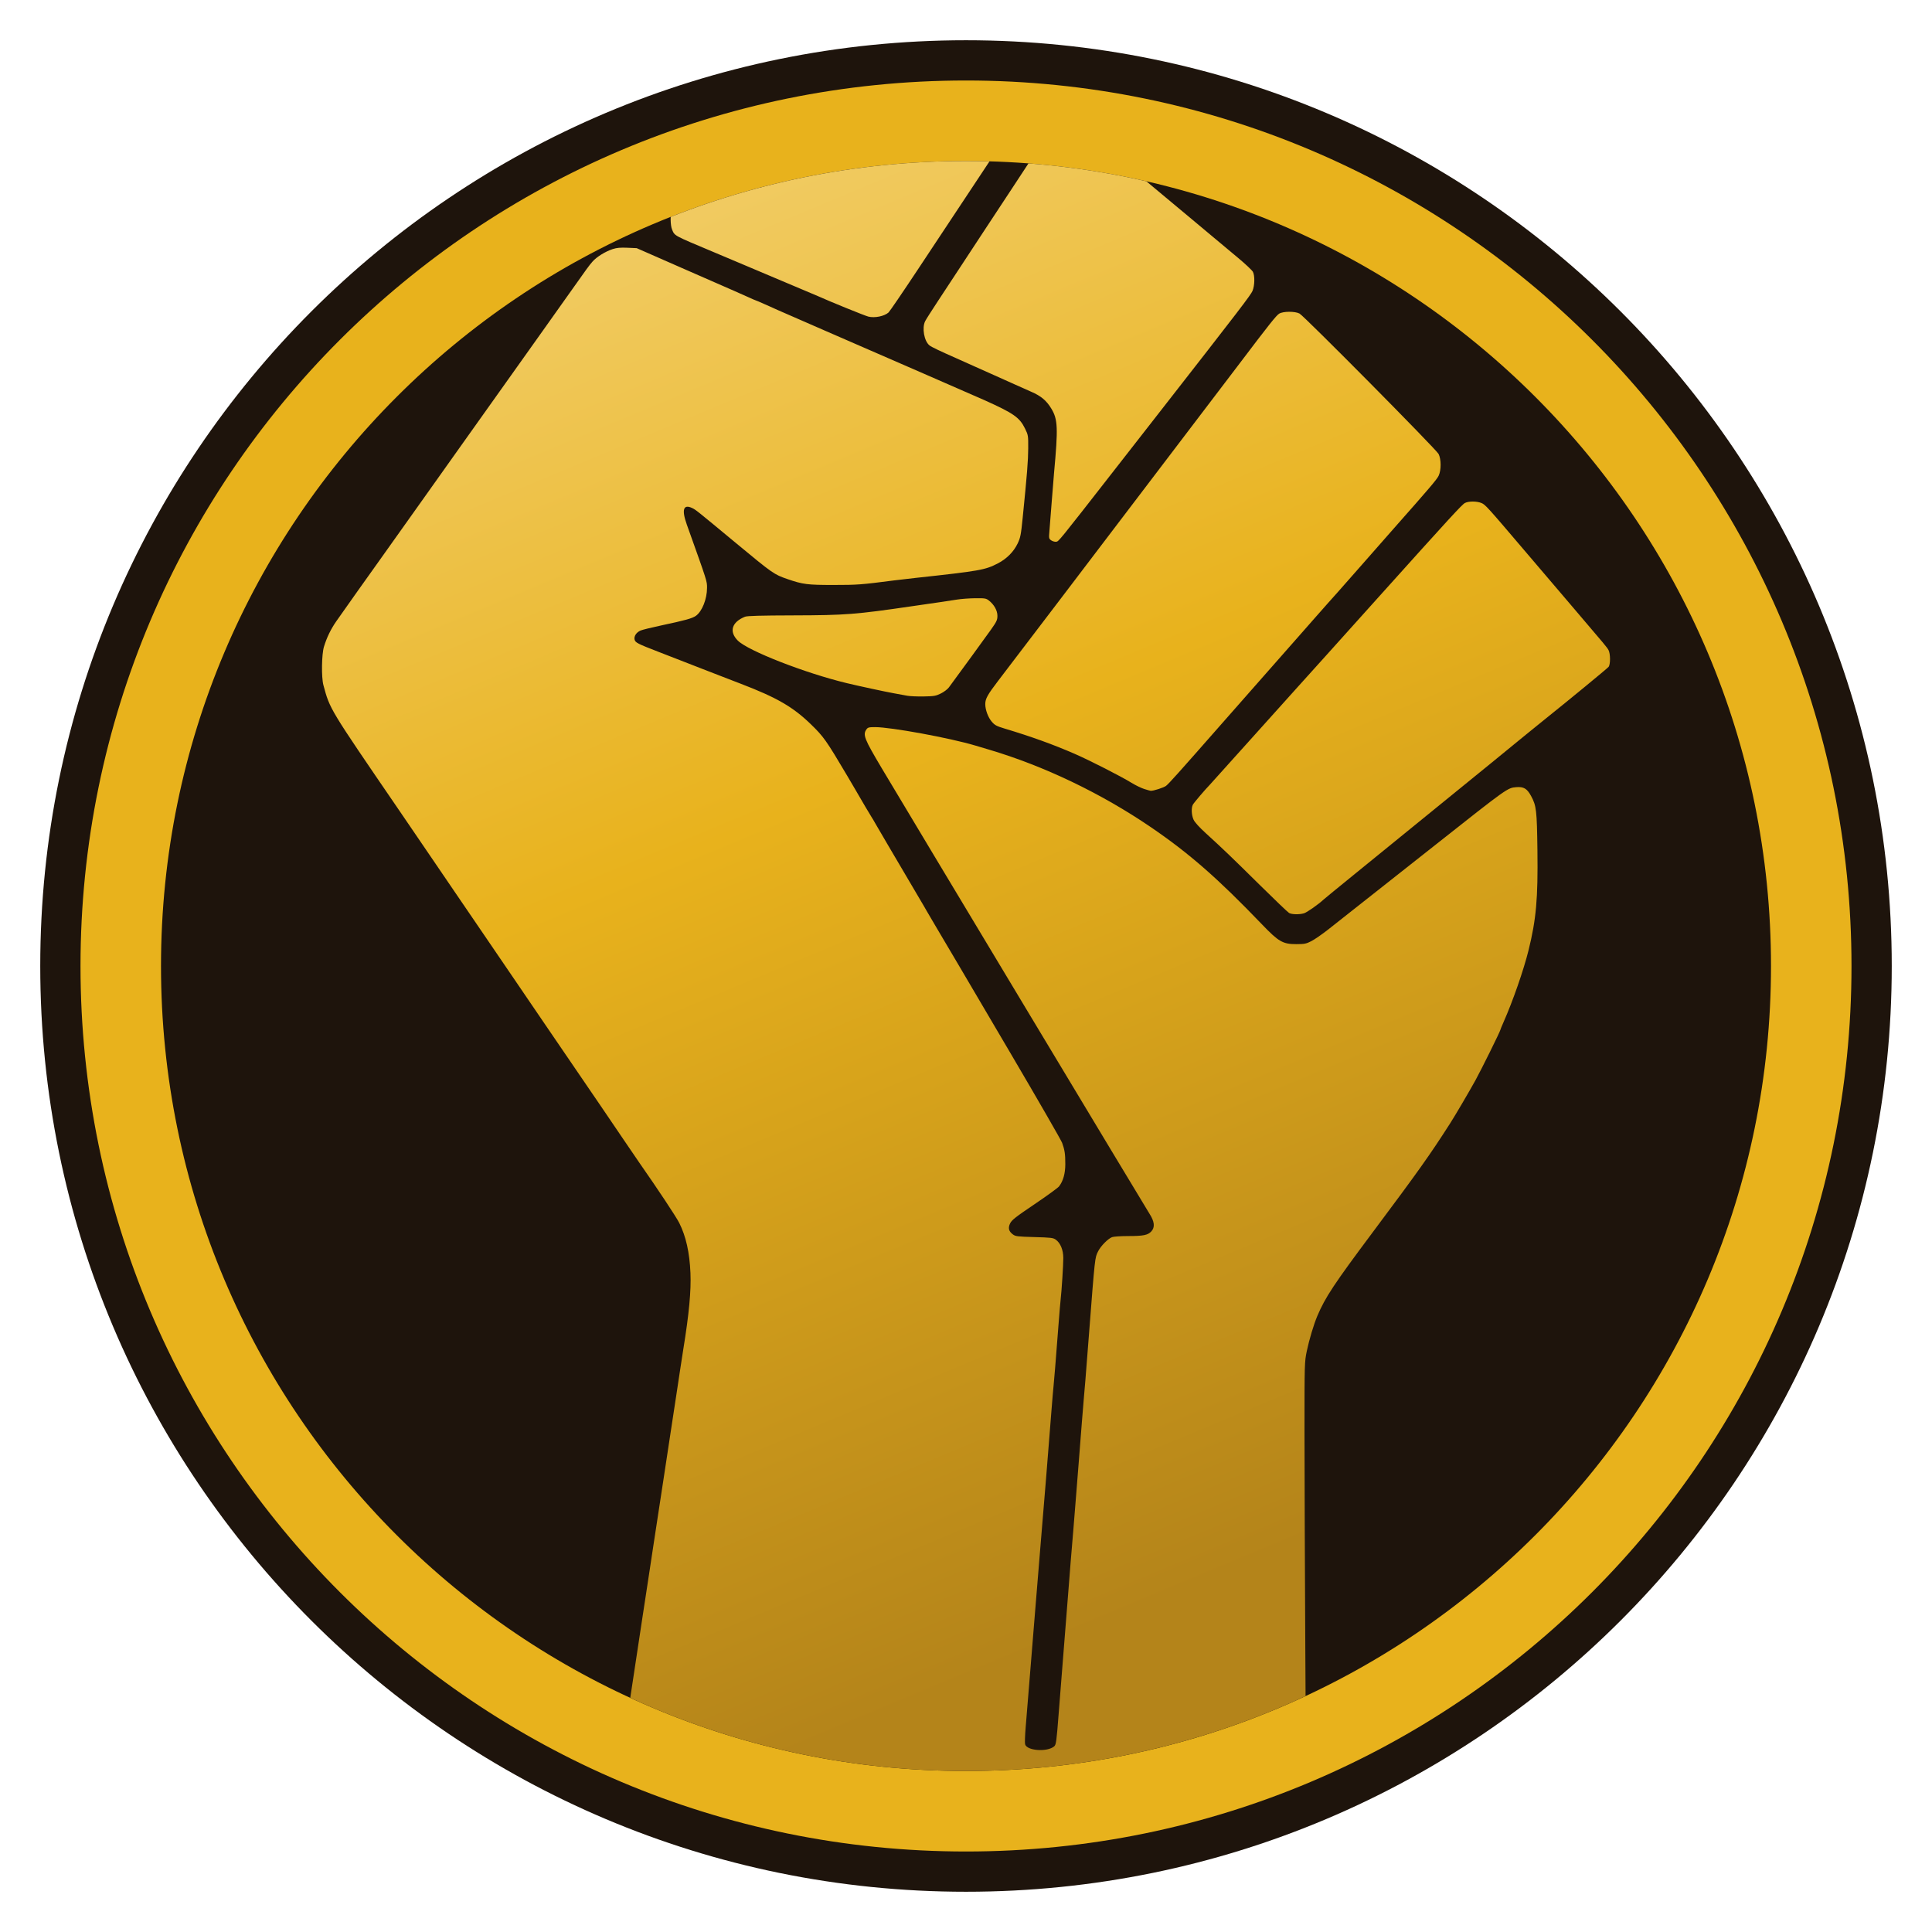
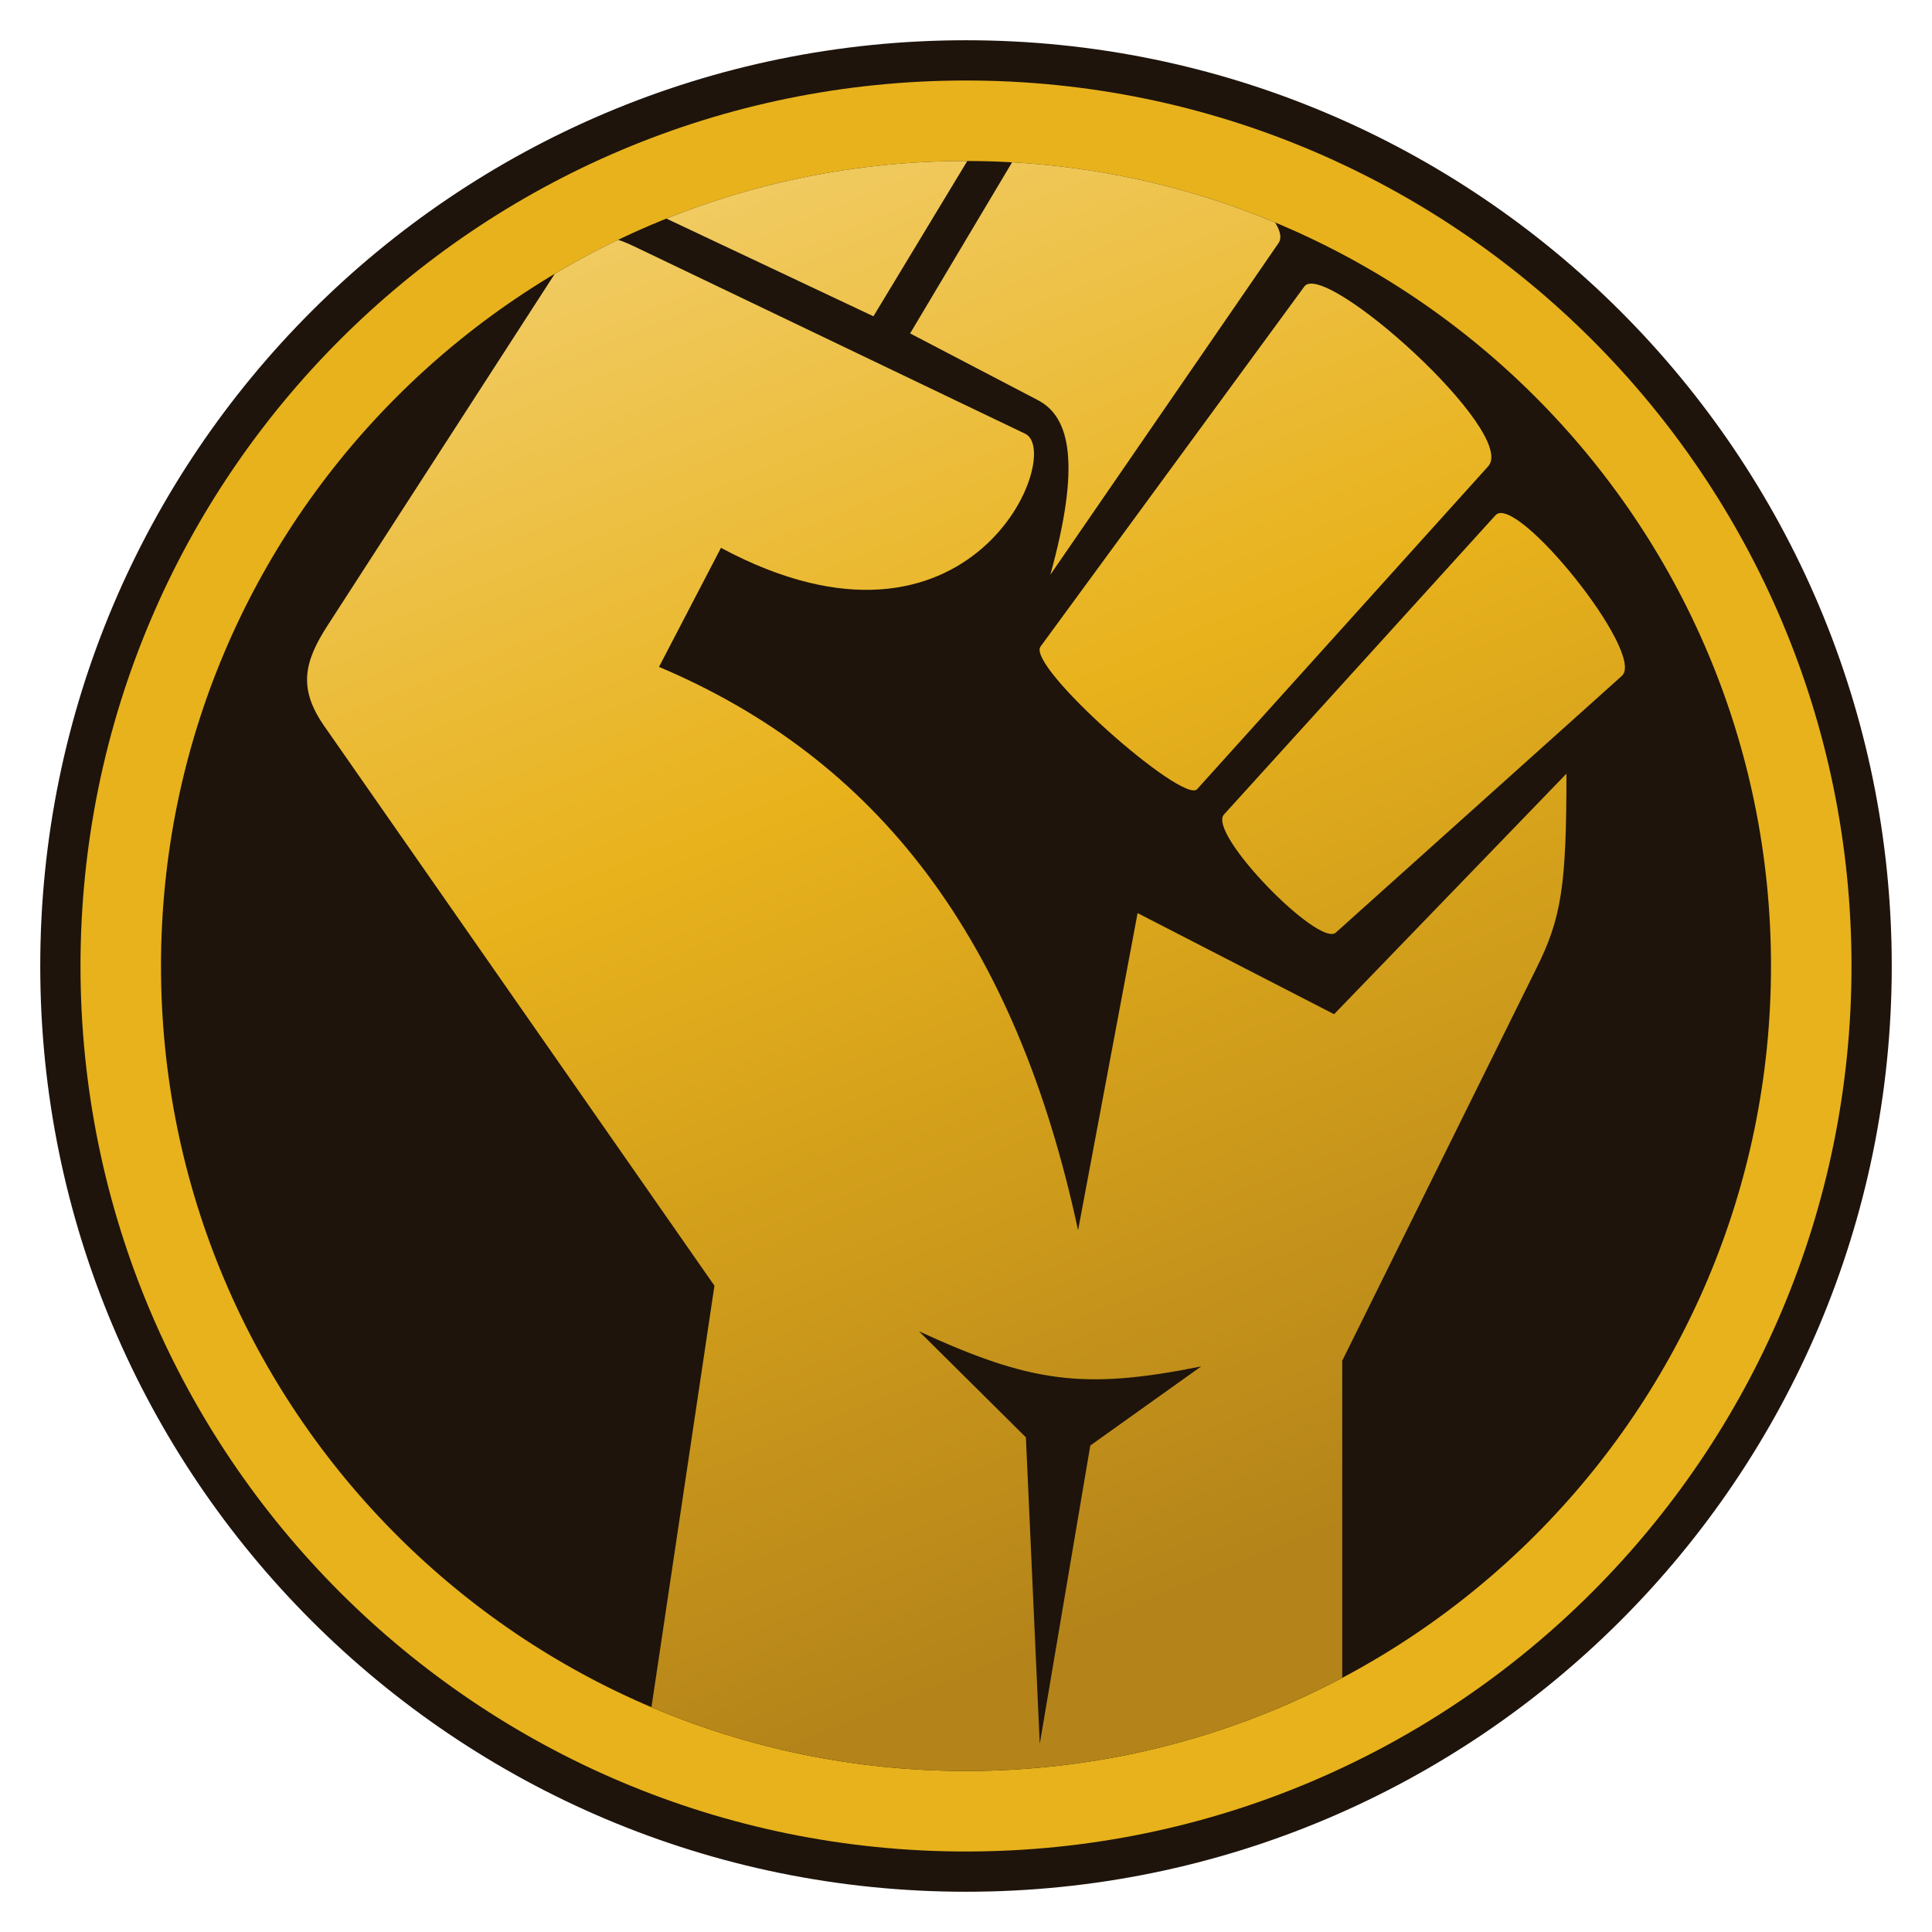
<svg xmlns="http://www.w3.org/2000/svg" viewBox="0 0 48 48" width="48" height="48" role="presentation">
  <defs>
-     <clipPath id="blm-disc">
+     <clipPath id="fist-disc">
      <circle cx="24" cy="24" r="20" />
    </clipPath>
-     <linearGradient id="blm-gold" x1="0" y1="0" x2=".3" y2="1">
+     <linearGradient id="fist-gold" x1="0" y1="0" x2=".3" y2="1">
      <stop offset="0%" stop-color="#F6D98A" />
      <stop offset="52%" stop-color="#E8B21C" />
      <stop offset="100%" stop-color="#B4841A" />
    </linearGradient>
  </defs>
  <circle cx="24" cy="24" r="23" fill="#1E140C" />
  <circle cx="24" cy="24" r="21" fill="none" stroke="#E8B21C" stroke-width="2" />
-   <g clip-path="url(#blm-disc)">
-     <path transform="translate(8 -0.6859) scale(0.025138)" fill="url(#blm-gold)" d="m 290.255,1804.308 c -0.34,-0.34 -0.423,-1.802 -0.184,-3.25 0.239,-1.448 1.343,-8.707 2.454,-16.132 1.111,-7.425 2.454,-16.2 2.984,-19.5 0.53,-3.3 1.872,-12.075 2.982,-19.5 1.11,-7.425 3.195,-21.15 4.634,-30.5 1.439,-9.35 3.215,-21.05 3.947,-26 0.732,-4.95 2.298,-15.3 3.481,-23 2.289,-14.905 3.949,-25.859 6.364,-42 0.823,-5.5 2.443,-16.075 3.6,-23.5 1.157,-7.425 2.732,-17.775 3.5,-23 0.768,-5.225 2.3,-15.35 3.403,-22.5 4.898,-31.738 5.43,-35.221 9.624,-63 0.747,-4.95 2.32,-15.3 3.496,-23 1.175,-7.7 2.814,-18.5 3.641,-24 2.769,-18.411 4.217,-27.908 6.324,-41.5 1.151,-7.425 2.75,-18 3.553,-23.5 0.803,-5.5 2.155,-14.275 3.005,-19.5 5.712,-35.128 7.841,-57.855 7.084,-75.631 -0.86,-20.203 -4.446,-36.167 -11.095,-49.392 -3.022,-6.01 -20.949,-33.054 -39.759,-59.977 -2.113,-3.025 -9.019,-13.15 -15.345,-22.5 -14.299,-21.133 -28.918,-42.599 -51.417,-75.5 -9.591,-14.025 -21.95,-32.133 -27.464,-40.241 -5.514,-8.107 -16.242,-23.857 -23.839,-35 -14.746,-21.626 -27.8,-40.779 -44.82,-65.759 -5.808,-8.525 -14.716,-21.575 -19.794,-29 -5.078,-7.425 -13.046,-19.125 -17.706,-26 -8.414,-12.414 -20.799,-30.577 -37.844,-55.5 -68.161,-99.662 -67.192,-98.057 -73.67,-122 -2.09,-7.727 -1.762,-30.505 0.547,-38 2.832,-9.189 6.768,-17.315 12.114,-25.007 5.802,-8.35 35.554,-50.304 39.707,-55.993 3.539,-4.848 14.946,-20.883 41.259,-58 10.917,-15.4 30.263,-42.625 42.99,-60.5 12.728,-17.875 33.217,-46.675 45.531,-64 12.315,-17.325 27.839,-39.15 34.498,-48.5 6.66,-9.35 17.682,-24.875 24.494,-34.5 20.327,-28.719 21.368,-30.149 24.869,-34.149 4.045,-4.622 12.691,-9.966 19.931,-12.32 3.957,-1.286 7.619,-1.618 14.5,-1.314 l 9.206,0.407 44,19.321 c 24.2,10.627 47.569,20.856 51.931,22.731 4.362,1.876 10.806,4.741 14.32,6.367 3.514,1.626 6.569,2.957 6.789,2.957 0.341,0 4.134,1.631 13.96,6.004 1.1,0.49 4.925,2.213 8.5,3.829 3.575,1.616 25.175,11.045 48,20.953 52.478,22.779 149.908,65.246 156.5,68.213 28.53,12.842 34.375,16.932 39.713,27.793 3.22,6.55 3.285,6.953 3.223,19.697 -0.061,12.32 -1.087,25.193 -5.484,68.808 -1.682,16.682 -2.236,19.513 -4.929,25.154 -3.929,8.232 -10.78,15.139 -19.526,19.686 -12.649,6.575 -17.641,7.458 -81.497,14.405 -7.425,0.808 -16.875,1.907 -21,2.442 -32.682,4.243 -36.275,4.513 -60,4.514 -25.902,10e-4 -30.28,-0.557 -45.5,-5.807 -13.312,-4.591 -14.462,-5.396 -51,-35.683 -39.337,-32.607 -39.634,-32.844 -43.225,-34.548 -8.663,-4.111 -10.518,1.631 -5.271,16.308 20.476,57.274 19.995,55.769 19.995,62.565 0,11.045 -4.871,23.302 -10.994,27.662 -3.542,2.522 -10.494,4.454 -34.006,9.448 -9.625,2.045 -18.94,4.338 -20.701,5.097 -4.169,1.797 -6.712,5.677 -5.884,8.977 0.743,2.96 2.922,4.075 23.585,12.066 7.975,3.084 19.45,7.543 25.5,9.908 6.05,2.365 13.925,5.433 17.5,6.817 3.575,1.384 11.9,4.608 18.5,7.163 6.6,2.556 15.6,6.029 20,7.718 35.407,13.591 51.331,22.778 68.848,39.72 12.887,12.464 15.31,15.888 36.146,51.069 3.739,6.314 7.572,12.838 8.517,14.5 4.211,7.401 15.262,26.115 15.956,27.021 0.421,0.55 1.889,3.025 3.261,5.5 1.373,2.475 6.892,11.925 12.265,21 5.373,9.075 13.587,23.025 18.253,31 9.958,17.019 16.251,27.71 17.954,30.5 0.671,1.1 1.576,2.683 2.01,3.517 0.434,0.834 4.793,8.259 9.686,16.5 13.515,22.762 20.261,34.209 73.508,124.726 27.094,46.058 50.062,85.932 51.041,88.609 2.55,6.975 3.165,11.093 3.15,21.058 -0.015,9.293 -2.07,16.619 -6.169,21.988 -1.093,1.431 -11.985,9.352 -24.206,17.602 -18.615,12.567 -22.527,15.63 -24.116,18.883 -2.278,4.665 -1.485,7.883 2.716,11.014 2.558,1.907 4.528,2.149 21.18,2.602 16.47,0.449 18.651,0.711 21.18,2.552 4.63,3.37 7.412,10.134 7.432,18.076 0.017,6.926 -1.655,33.029 -2.65,41.372 -0.295,2.475 -1.177,12.825 -1.96,23 -3.105,40.373 -4.503,57.699 -5.002,62 -0.287,2.475 -1.21,13.275 -2.05,24 -3.202,40.847 -4.399,55.897 -5.41,68 -0.574,6.875 -1.712,20.6 -2.527,30.5 -0.816,9.9 -2.174,26.325 -3.019,36.5 -0.845,10.175 -1.75,21.2 -2.012,24.5 -0.741,9.326 -3.391,41.696 -4.503,55 -0.552,6.6 -1.682,20.55 -2.511,31 -2.193,27.636 -4.181,52.028 -5.553,68.107 -0.662,7.759 -0.917,15.246 -0.568,16.638 1.627,6.483 21.961,7.947 28.779,2.072 1.852,-1.595 2.297,-4.842 4.37,-31.816 0.803,-10.45 2.385,-30.475 3.515,-44.5 3.123,-38.745 4.854,-60.6 6.453,-81.5 1.382,-18.057 2.244,-28.645 4.56,-56 0.559,-6.6 1.7,-20.775 2.536,-31.5 0.836,-10.725 2.159,-27.375 2.94,-37 0.781,-9.625 2.099,-26.5 2.93,-37.5 0.83,-11 1.752,-22.25 2.048,-25 0.507,-4.711 1.666,-19.146 5.02,-62.5 5.96,-77.045 5.793,-75.533 9.061,-82 2.659,-5.262 9.731,-12.428 13.758,-13.942 1.548,-0.582 8.748,-1.061 16,-1.064 14.932,-0.01 19.292,-0.882 22.759,-4.574 3.825,-4.072 3.221,-9.789 -1.86,-17.612 -3.878,-5.971 -238.075,-395.667 -264.613,-440.308 -17.261,-29.035 -18.791,-32.928 -15.044,-38.277 1.357,-1.937 2.457,-2.223 8.563,-2.223 15.713,0 73.811,10.675 98.88,18.169 3.575,1.069 9.65,2.876 13.5,4.016 54.492,16.141 110.954,43.17 160,76.596 37.934,25.852 66.328,50.684 110.034,96.231 16.451,17.143 20.554,19.496 33.966,19.472 7.98,-0.014 9.653,-0.35 14.767,-2.967 3.172,-1.623 10.654,-6.791 16.626,-11.484 17.731,-13.932 59.407,-46.827 107.498,-84.85 69.656,-55.072 69.751,-55.14 78.376,-55.842 7.333,-0.597 10.676,1.384 14.645,8.677 5.267,9.677 5.795,14.196 6.299,53.967 0.603,47.508 -1.211,67.881 -8.772,98.516 -4.83,19.57 -15.497,50.221 -24.768,71.168 -1.745,3.942 -3.172,7.427 -3.172,7.744 0,1.18 -18.939,39.467 -24.53,49.588 -6.397,11.582 -19.976,34.695 -24.969,42.5 -19.862,31.05 -31.571,47.526 -76.316,107.393 -38.507,51.52 -47.212,64.668 -55.021,83.107 -3.479,8.215 -8.027,23.358 -10.36,34.5 -2.278,10.878 -2.304,11.774 -2.304,81 0,38.5 0.363,135.588 0.808,215.75 l 0.808,145.75 h -340.891 c -187.49,0 -341.169,-0.278 -341.509,-0.618 z M 955.833,929.629 c -1.214,-0.675 -14.273,-13.146 -29.019,-27.715 -28.187,-27.846 -36.186,-35.517 -53.181,-51.004 -6.555,-5.973 -11.082,-10.964 -12.228,-13.484 -2.066,-4.54 -2.413,-11.574 -0.731,-14.816 0.968,-1.865 11.983,-14.812 16.82,-19.77 0.851,-0.872 18.647,-20.656 39.547,-43.964 20.9,-23.308 42.725,-47.595 48.5,-53.97 5.775,-6.376 17.755,-19.667 26.623,-29.536 8.867,-9.869 32.902,-36.619 53.411,-59.444 69.383,-77.22 81.157,-90.047 84.016,-91.525 3.666,-1.896 11.711,-1.891 16.26,0.01 3.986,1.666 5.236,3.048 45.191,49.99 15.4,18.093 36.325,42.647 46.5,54.564 31.296,36.655 32.457,38.05 33.953,40.795 1.964,3.603 1.998,14.309 0.052,16.657 -1.343,1.621 -39.634,33.123 -62.003,51.009 -7.57,6.054 -26.839,21.755 -54.003,44.006 -10.95,8.969 -100.752,82.02 -134.5,109.412 -15.95,12.946 -29.9,24.368 -31,25.383 -5.571,5.14 -16.608,12.871 -19.6,13.729 -4.62,1.325 -11.93,1.162 -14.607,-0.326 z m -143.293,-122.59 c -3.025,-0.979 -8.622,-3.701 -12.437,-6.05 -10.435,-6.423 -41.364,-22.203 -56.063,-28.604 -21.389,-9.313 -42.816,-17.045 -69.327,-25.017 -8.064,-2.425 -9.794,-3.35 -12.773,-6.83 -3.637,-4.249 -6.4,-11.729 -6.4,-17.326 0,-5.34 2.162,-9.232 13.017,-23.436 5.612,-7.343 17.016,-22.314 25.343,-33.269 8.327,-10.955 24.61,-32.332 36.185,-47.505 11.574,-15.173 28.192,-37.034 36.928,-48.582 8.736,-11.547 26.528,-34.945 39.537,-51.995 13.009,-17.05 30.817,-40.463 39.572,-52.029 8.755,-11.566 22.787,-30.016 31.182,-41 8.395,-10.984 21.564,-28.296 29.264,-38.471 29.598,-39.111 36.57,-47.884 39.473,-49.662 3.891,-2.384 15.613,-2.443 20.052,-0.101 4.618,2.436 135.117,134.195 137.459,138.786 2.643,5.181 2.687,15.876 0.089,21.477 -1.665,3.588 -8.864,12.051 -45.149,53.074 -5.802,6.559 -20.409,23.176 -32.46,36.926 -12.052,13.75 -22.167,25.225 -22.479,25.5 -0.312,0.275 -4.336,4.775 -8.942,10 -4.606,5.225 -9.776,11.075 -11.489,13 -1.712,1.925 -9.63,10.925 -17.595,20 -7.965,9.075 -21.641,24.6 -30.393,34.5 -8.751,9.9 -30.128,34.181 -47.503,53.957 -41.682,47.442 -50.539,57.321 -53.439,59.602 -2.166,1.704 -12.437,5.026 -15.112,4.887 -0.572,-0.03 -3.515,-0.855 -6.54,-1.834 z m -234,-92.111 c -2.475,-0.474 -8.542,-1.589 -13.483,-2.477 -8.53,-1.534 -34.669,-7.167 -46.517,-10.025 -41.189,-9.933 -97.462,-31.909 -107.556,-42.003 -8.882,-8.882 -6.07,-18.286 7.056,-23.599 2.182,-0.883 15.277,-1.248 48,-1.338 51.644,-0.142 61.241,-0.887 117.5,-9.121 9.625,-1.409 21.775,-3.169 27,-3.911 5.225,-0.742 12.875,-1.904 17,-2.58 4.125,-0.677 12.231,-1.279 18.013,-1.339 9.575,-0.098 10.779,0.1 13.5,2.221 5.204,4.057 8.487,9.913 8.487,15.137 0,4.117 -0.741,5.713 -6.315,13.6 -5.21,7.372 -32.551,44.908 -41.673,57.214 -1.337,1.803 -4.924,4.503 -7.971,6 -4.955,2.434 -6.756,2.74 -17.041,2.903 -6.325,0.1 -13.525,-0.206 -16,-0.68 z m 142.118,-153.618 c -2.245,-1.586 -2.346,-2.091 -1.755,-8.783 0.345,-3.905 1.3,-16.1 2.122,-27.1 0.822,-11 1.929,-24.725 2.46,-30.5 4.117,-44.747 3.777,-53.091 -2.599,-63.693 -4.848,-8.06 -10.253,-12.6 -19.97,-16.775 -4.578,-1.967 -11.823,-5.199 -16.1,-7.183 -4.277,-1.984 -13.176,-5.973 -19.776,-8.865 -6.6,-2.892 -15.15,-6.71 -19,-8.485 -3.85,-1.775 -12.4,-5.607 -19,-8.516 -16.341,-7.203 -24.694,-11.195 -26.604,-12.715 -5.332,-4.242 -7.665,-17.387 -4.27,-24.069 0.894,-1.76 6.677,-10.85 12.85,-20.2 6.174,-9.35 16.087,-24.425 22.031,-33.5 5.943,-9.075 16.291,-24.825 22.995,-35 6.704,-10.175 19.304,-29.3 28.001,-42.5 8.697,-13.2 19.634,-29.85 24.305,-37 14.464,-22.142 17.306,-24.675 29.271,-26.078 10.262,-1.204 13.148,0.503 40.921,24.198 1.375,1.173 13.75,11.511 27.5,22.973 13.75,11.462 30.662,25.58 37.582,31.374 6.92,5.793 14.765,12.333 17.432,14.533 2.667,2.2 10.956,9.132 18.418,15.404 7.462,6.272 19.764,16.548 27.337,22.835 7.573,6.287 14.435,12.72 15.25,14.296 1.976,3.821 1.794,13.418 -0.354,18.709 -1.647,4.055 -12.515,18.241 -91.84,119.873 -10.353,13.265 -30.369,38.915 -44.48,57 -56.414,72.303 -55.246,70.867 -57.864,71.165 -1.364,0.156 -3.552,-0.474 -4.863,-1.4 z M 540.04,340.214 c -3.382,-0.812 -38.502,-15.074 -50,-20.304 -1.1,-0.5 -8.075,-3.449 -15.5,-6.553 -7.425,-3.104 -14.85,-6.239 -16.5,-6.966 -1.65,-0.727 -10.65,-4.528 -20,-8.447 -9.35,-3.918 -17.9,-7.53 -19,-8.027 -1.1,-0.496 -15.5,-6.569 -32,-13.495 -40.118,-16.839 -38.373,-15.89 -41.087,-22.368 -1.718,-4.101 -1.851,-14.996 -0.231,-18.831 1.31,-3.1 7.256,-11.676 25.166,-36.297 6.601,-9.075 14.93,-20.55 18.508,-25.5 3.578,-4.95 8.165,-11.25 10.194,-14 2.029,-2.75 8.554,-11.75 14.499,-20 17.472,-24.244 36.376,-50.401 42.639,-59 3.205,-4.4 9.88,-13.625 14.835,-20.5 36.371,-50.467 39.295,-54.206 44.465,-56.881 3.493,-1.807 7.002,-2.694 11.706,-2.96 8.342,-0.471 10.796,0.652 27.539,12.607 11.161,7.969 39.401,27.833 62.886,44.235 25.206,17.603 60.738,42.625 67.809,47.752 8.782,6.367 10.365,9.059 10.496,17.849 0.138,9.28 3.958,2.837 -49.441,83.399 -16.952,25.575 -43.047,64.95 -57.989,87.5 -14.942,22.55 -28.051,41.776 -29.131,42.724 -4.204,3.691 -13.499,5.593 -19.864,4.064 z" />
+   <g clip-path="url(#fist-disc)">
+     <path transform="translate(7.6289 -0.6859) scale(0.202563)" fill="url(#fist-gold)" d="m75.066 166.68c13.7 6.3 20.2 7.2 34.6 4.3l-13.6 9.7-6.2 36.6-1.7-37.6zm-72.6-86.5c-2.9 4.5-3.5 7.7-0.4 12.2l47.9 68.7-9.4 62.9h86.4v-53.7l23.8-48.1c3.1-6.2 3.7-10.2 3.7-23.9l-28.5 29.5-24.1-12.4-7.3 38.9c-7.7-35.9-24.7-57.8-51.4-69.1l7.6-14.6c30.8 16.5 42.2-11.7 37.3-14l-48-23c-4-1.9-6.4-1.8-8.85 2.1zm143.3-13.6-33.3 36.7c-2.1 2.3 11.6 16.3 13.7 14.5l35.1-31.5c3-2.7-13-22.5-15.5-19.7zm-55.8 16.1c-1.8 2.4 17.5 19.4 19.2 17.5l35.7-39.6c3.7-4.1-20.1-25.4-22.55-22.05zm1.4-67.6-17.4 29.2 15.7 8.2c4 2.1 5.2 8 1.5 21.4l28-40.7c2.9-4.4-25.3-22.3-27.8-18.1zm-32.7-14.2-15.9 28.7 26.7 12.6 16.5-27.3c2.7-4.5-24.8-18.5-27.3-14z" />
  </g>
</svg>
